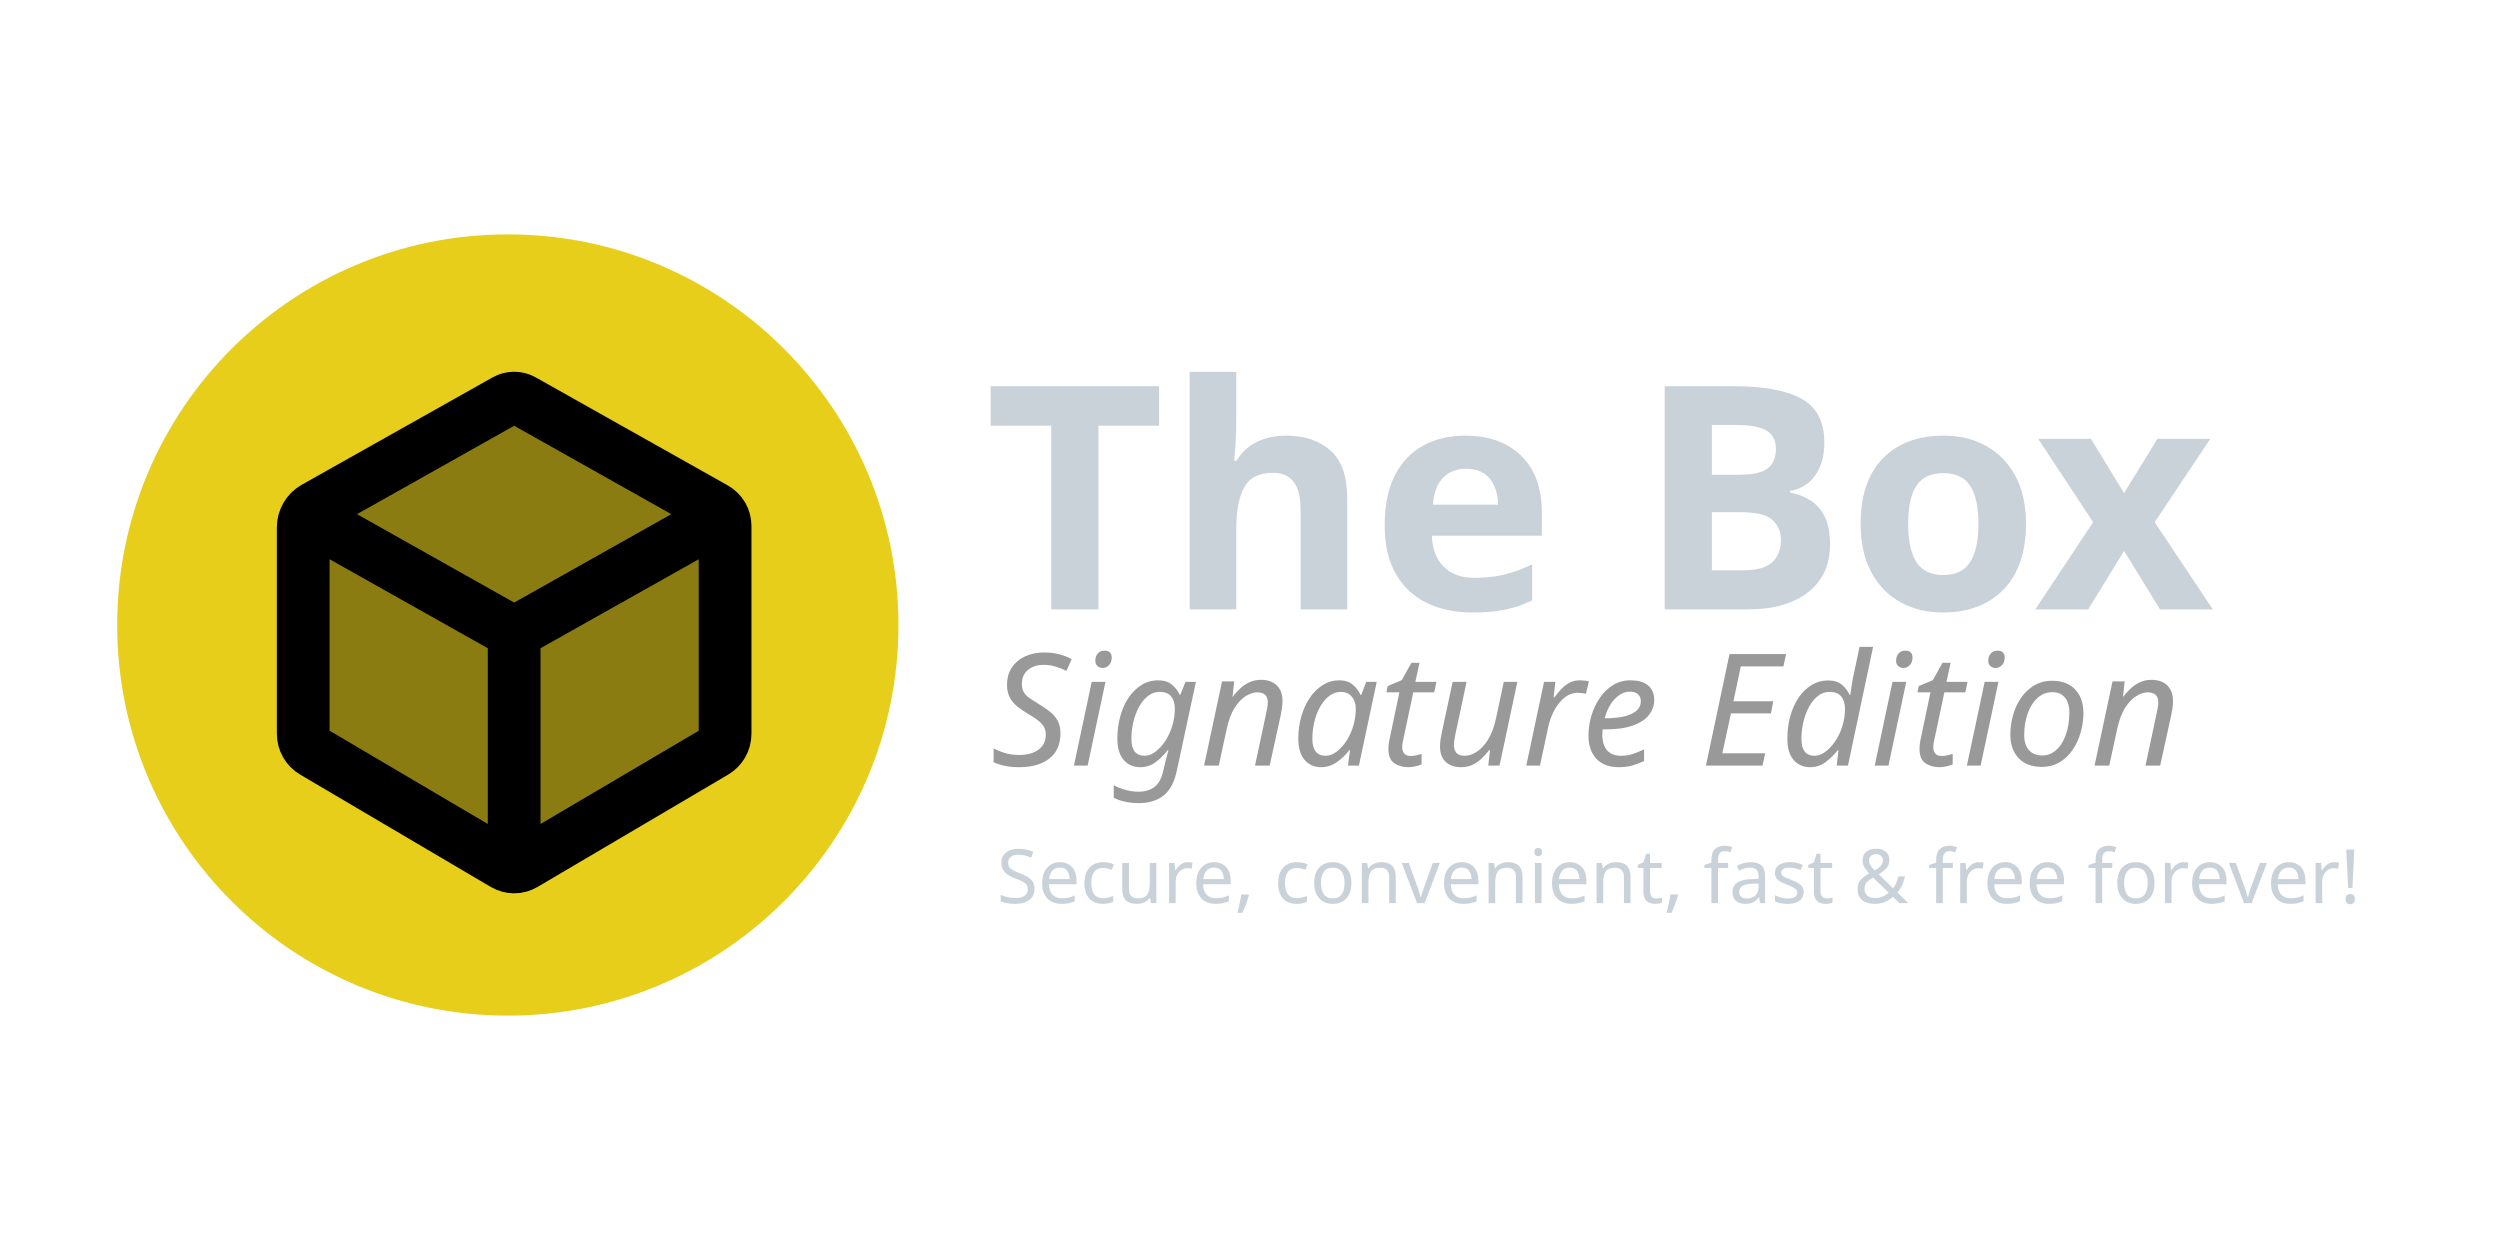
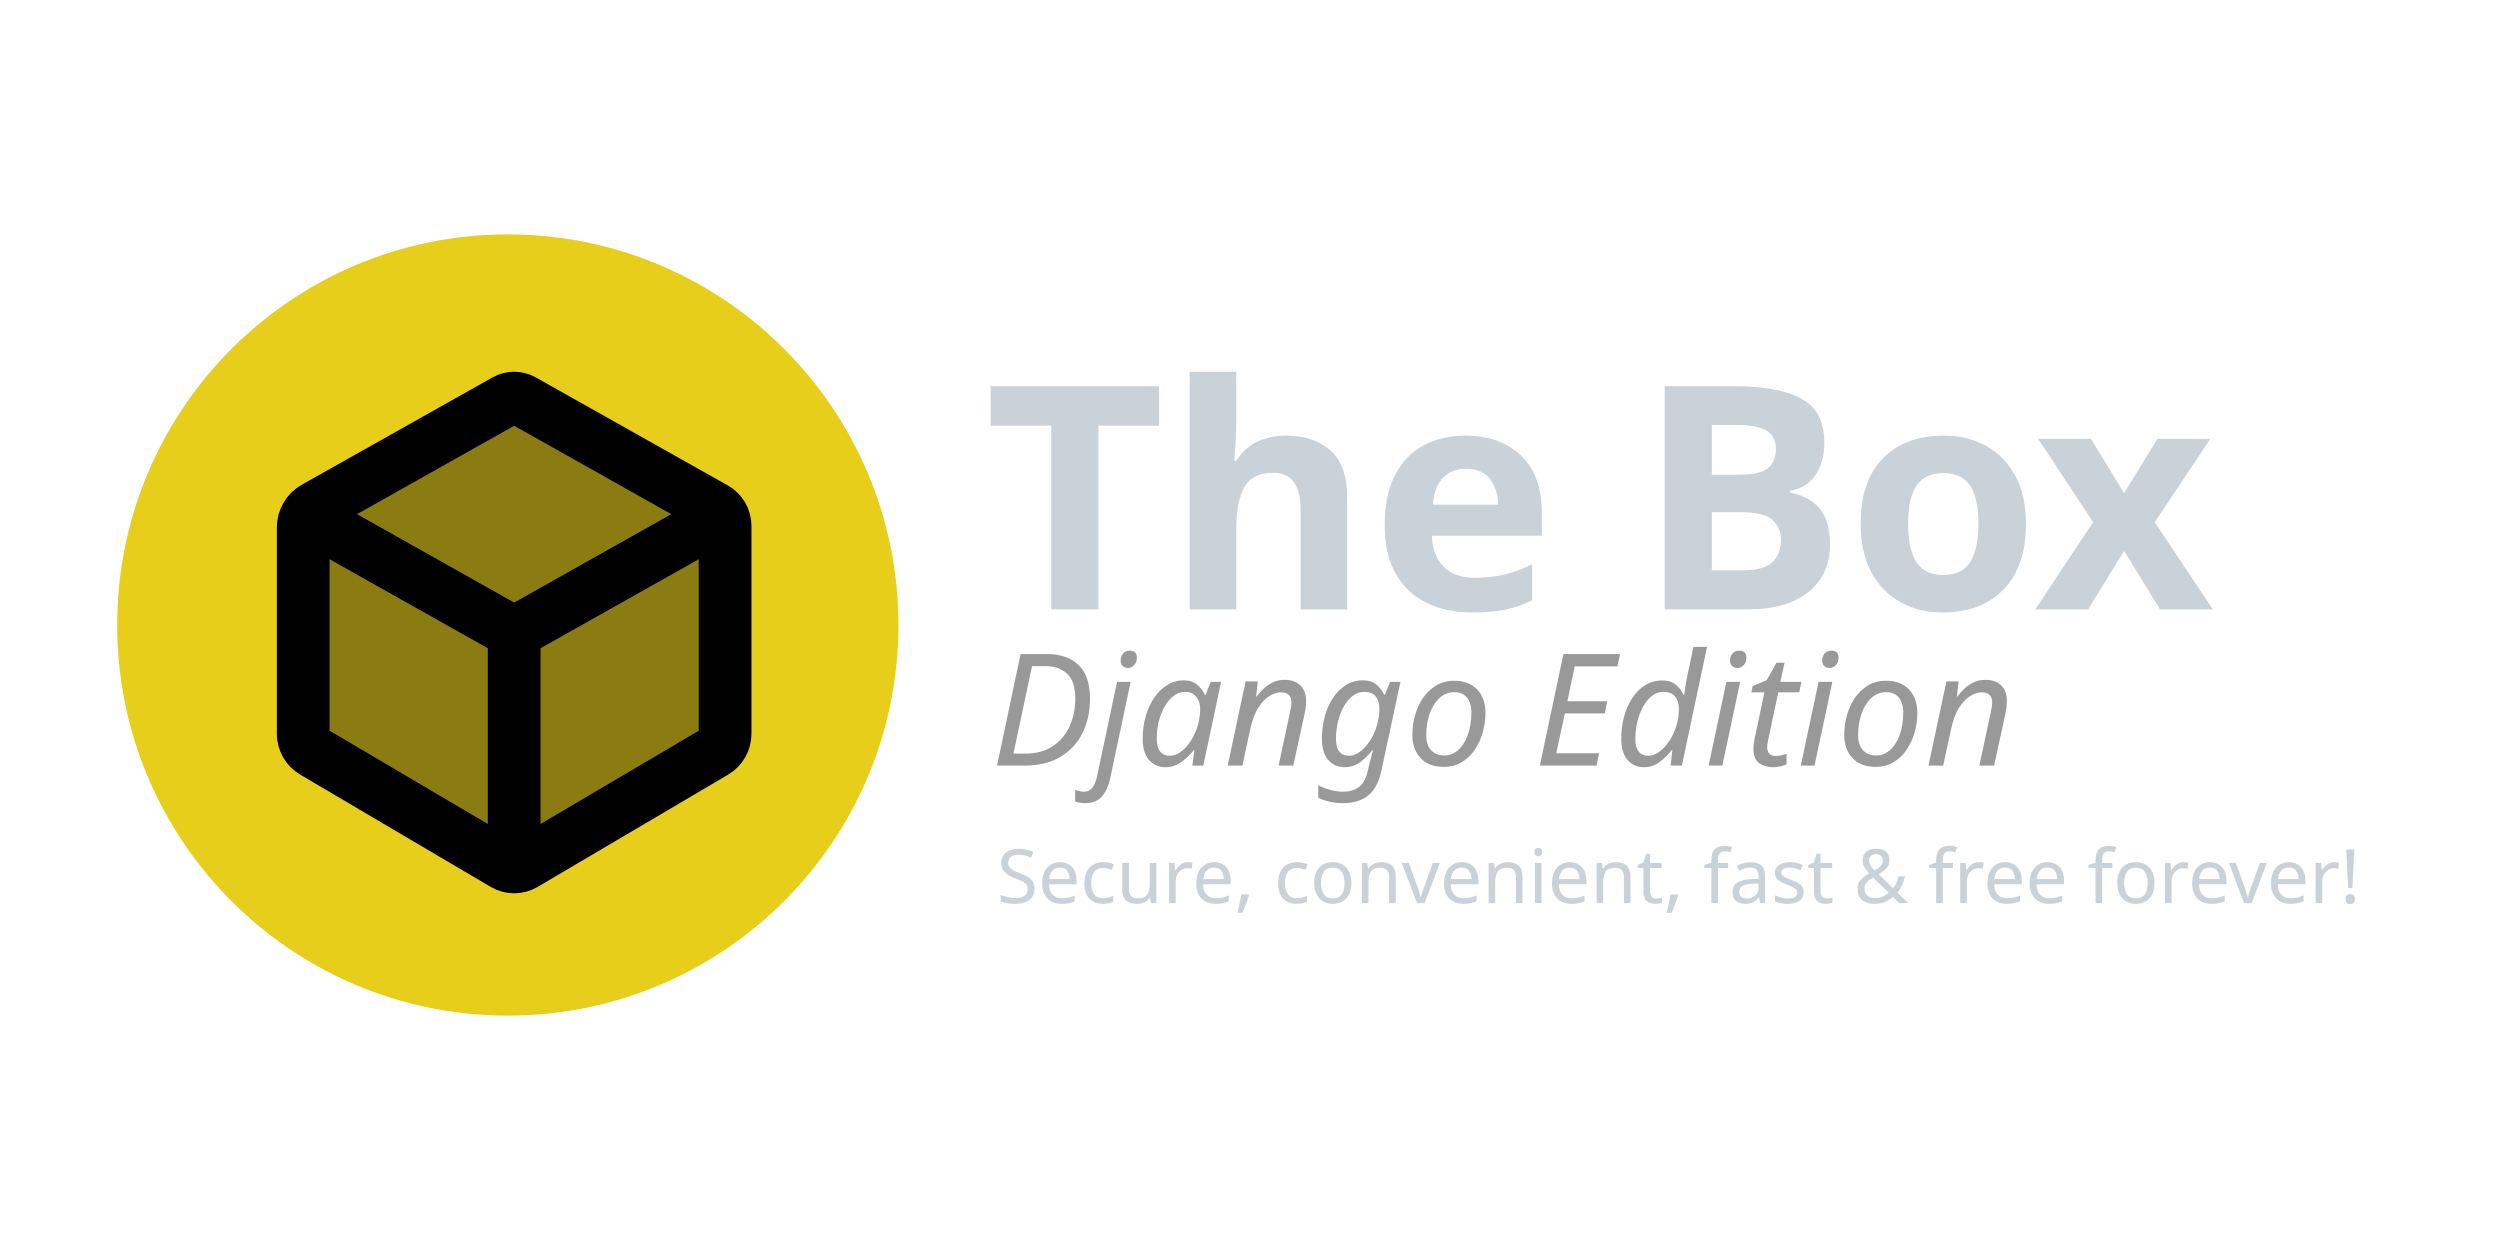
<svg xmlns="http://www.w3.org/2000/svg" width="640" height="320" font-family="Segoe UI, system-ui, sans-serif" viewBox="0 0 1280 640">
  <circle cx="260" cy="320" r="200" fill="hsl(53, 80%, 50%)" />
  <path fill="#0006" stroke="#000" stroke-width="27" d="M155.25 375.697V270c0-4.17 2.25-8.016 5.884-10.06l.209-.117 96.752-54.424.736-.414a9.01 9.01 0 0 1 8.838 0l98.323 55.307a10.32 10.32 0 0 1 5.258 8.99v106.415a10.77 10.77 0 0 1-5.301 9.278l-97.583 57.51a10.08 10.08 0 0 1-10.233 0l-97.582-57.51a10.77 10.77 0 0 1-5.301-9.278Zm108 69.803V324m0 0-108-60.75m216 0-108 60.75" />
  <text x="240" y="120" fill="#c9d1d9" font-size="100" font-weight="bold" transform="matrix(1.6 0 0 1.6 120 120)">
    The Box
  </text>
  <text x="242" y="170" fill="#999" font-size="50" font-style="italic" transform="matrix(1.6 0 0 1.6 120 120)">
-     Signature Edition
+     Django Edition
  </text>
  <text x="244" y="214" fill="#c9d1d9" font-size="24" transform="matrix(1.6 0 0 1.6 120 120)">
    Secure, convenient, fast &amp; free forever!
  </text>
  <text y="-100">
    8===D
  </text>
</svg>
